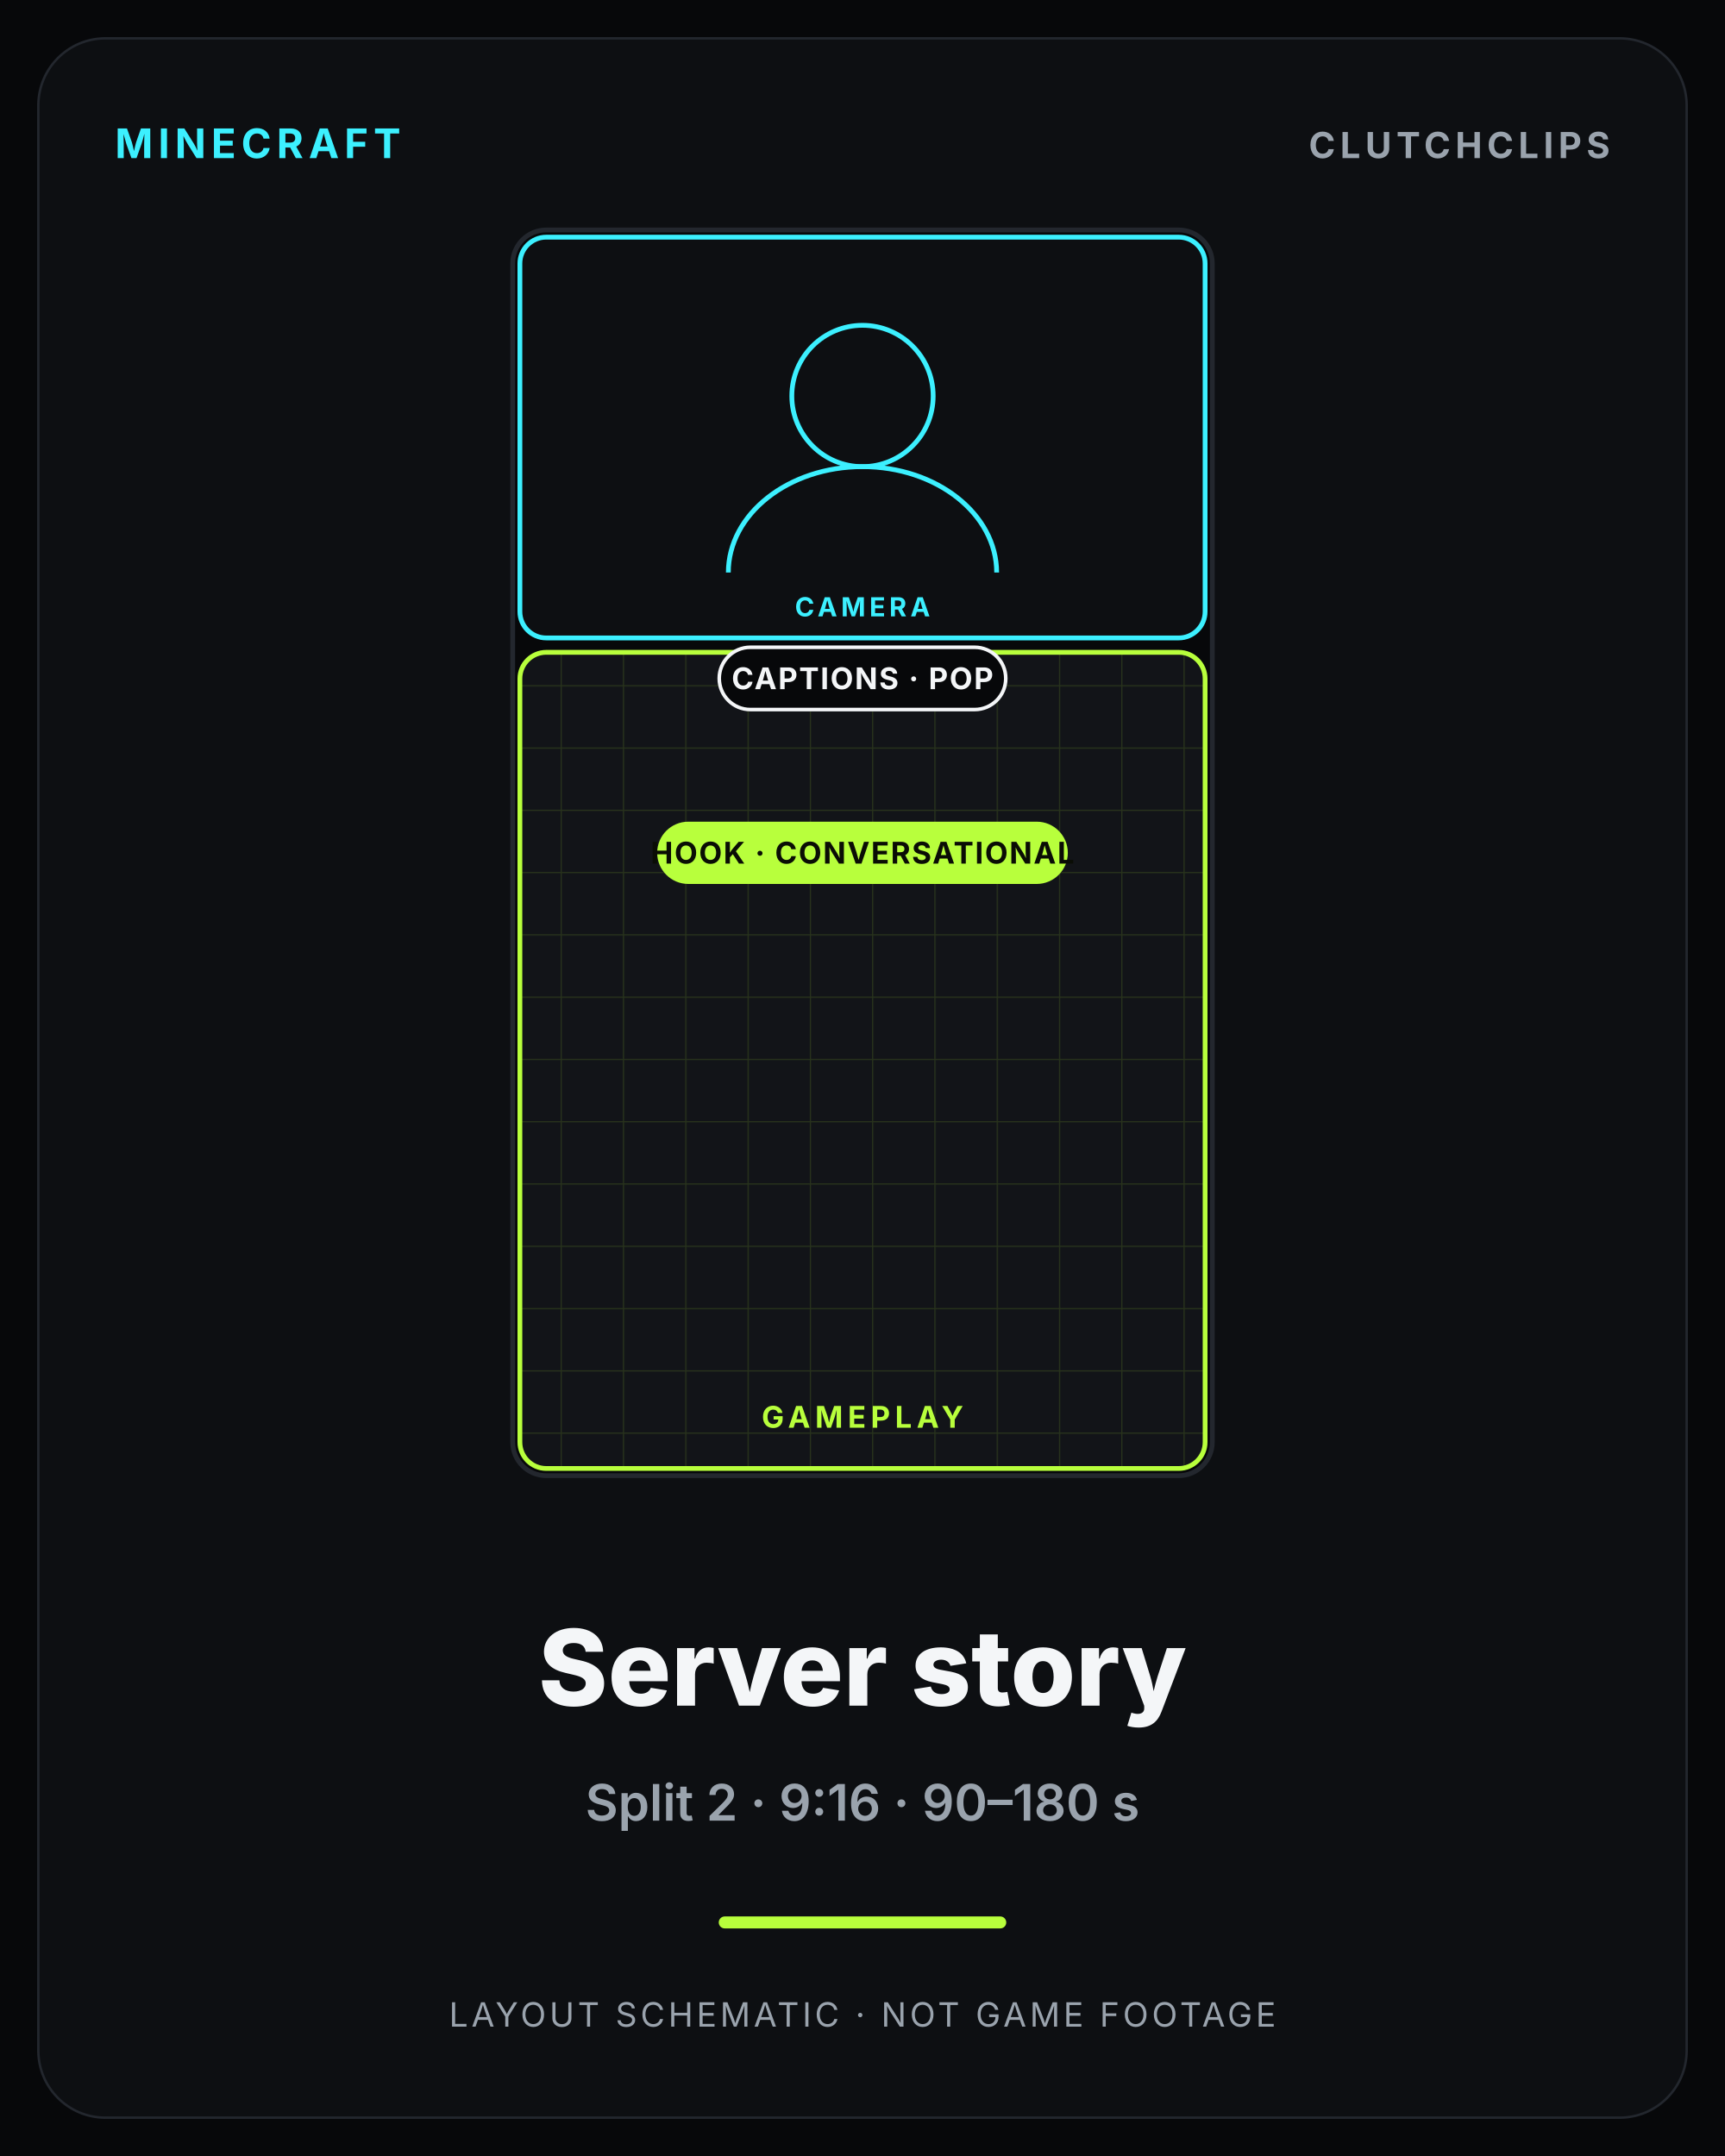
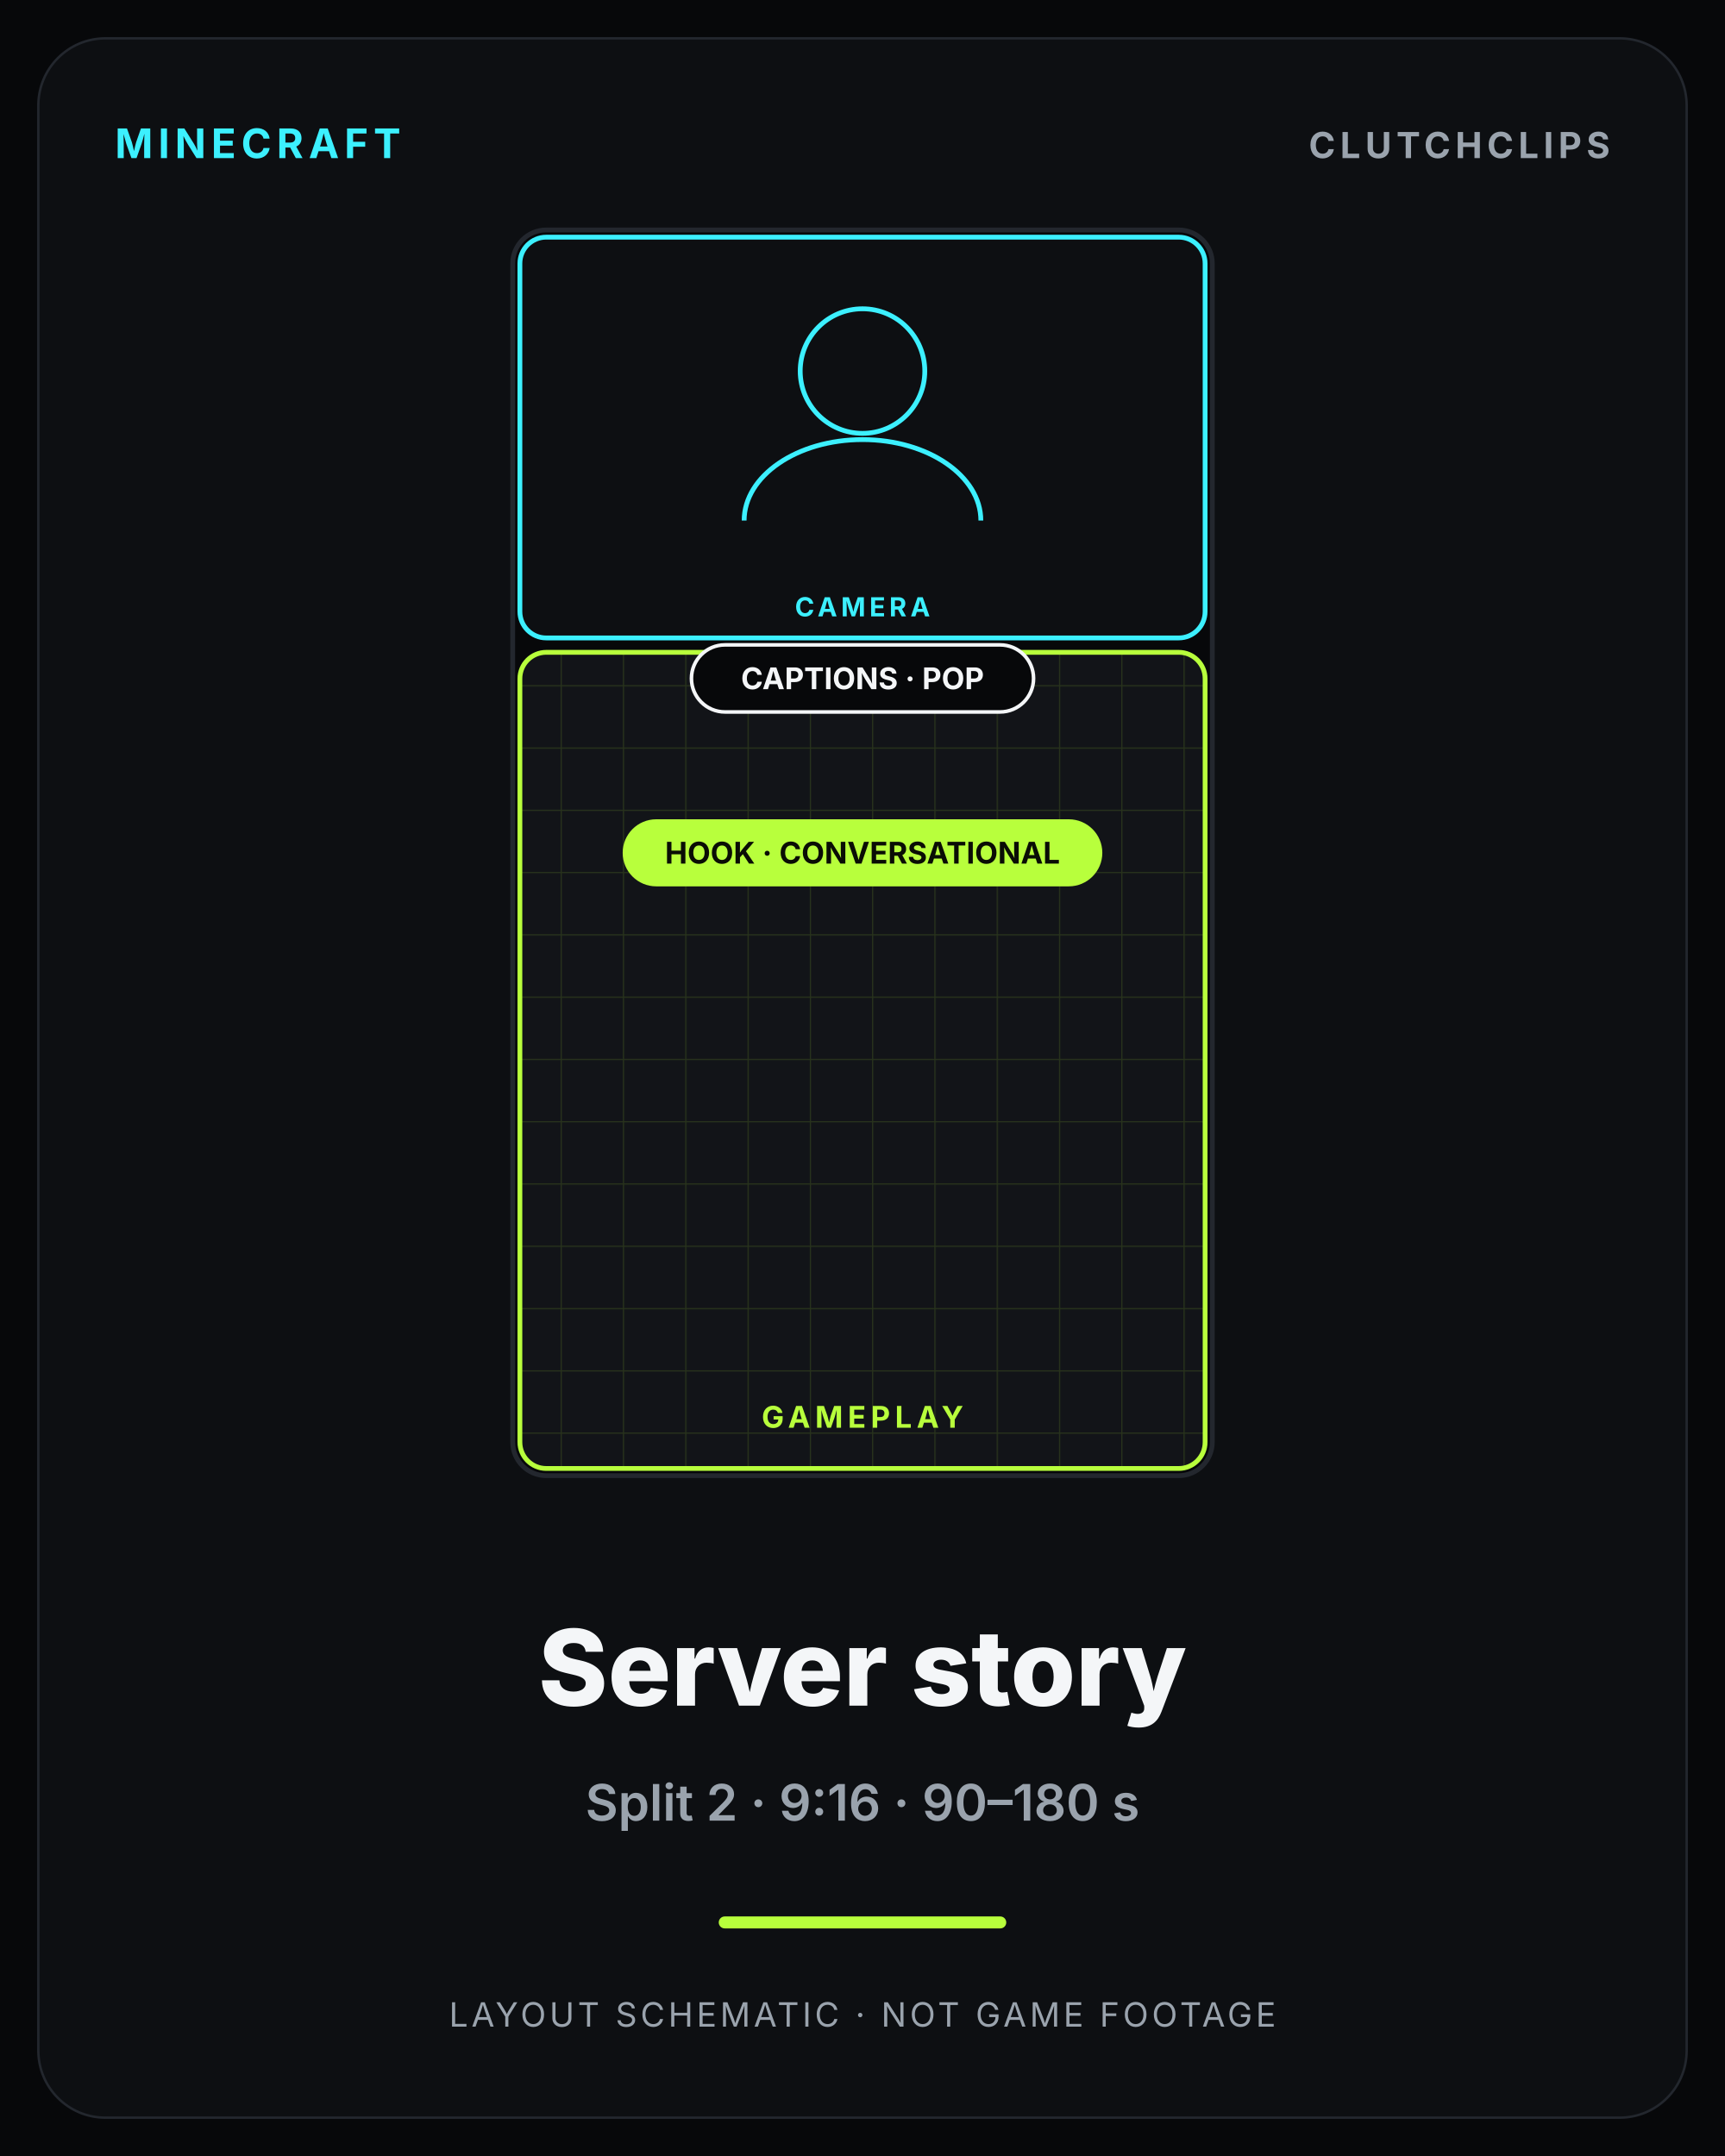
<svg xmlns="http://www.w3.org/2000/svg" viewBox="0 0 720 900" width="720" height="900" role="img" aria-label="Server story: Split 2 layout, 9:16" font-family="Inter, 'Helvetica Neue', Arial, sans-serif">
  <defs>
    <pattern id="grid" width="26" height="26" patternUnits="userSpaceOnUse">
      <path d="M26 0H0V26" fill="none" stroke="#b8ff3c" stroke-opacity="0.13" stroke-width="1" />
    </pattern>
  </defs>
  <rect width="720" height="900" fill="#07080a" />
  <rect x="16" y="16" width="688" height="868" rx="28" fill="#0d0f12" stroke="#23272e" />
  <text x="48" y="66" font-size="17" font-weight="700" letter-spacing="2.2" fill="#3cf0ff">MINECRAFT</text>
  <text x="672" y="66" text-anchor="end" font-size="15" font-weight="700" letter-spacing="2" fill="#9aa3ad">CLUTCHCLIPS</text>
  <rect x="214" y="96" width="292" height="520" rx="14" fill="#07080a" stroke="#23272e" stroke-width="2" />
  <rect x="217" y="272.3" width="286" height="340.7" rx="11" fill="#121418" />
  <rect x="217" y="272.3" width="286" height="340.7" rx="11" fill="url(#grid)" stroke="#b8ff3c" stroke-width="2" />
  <text x="360" y="596" text-anchor="middle" font-size="12.5" font-weight="700" letter-spacing="2" fill="#b8ff3c">GAMEPLAY</text>
  <rect x="217" y="99" width="286" height="167.3" rx="11" fill="#0d0f12" stroke="#3cf0ff" stroke-width="2" />
-   <circle cx="360" cy="165.3" r="29.5" fill="none" stroke="#3cf0ff" stroke-width="2" />
-   <path d="M304 239a56 44.2 0 0 1 112 0" fill="none" stroke="#3cf0ff" stroke-width="2" />
+   <circle cx="360" cy="154.9" r="26" fill="none" stroke="#3cf0ff" stroke-width="2" />
+   <path d="M310.6 217.3a49.4 33.8 0 0 1 98.8 0" fill="none" stroke="#3cf0ff" stroke-width="2" />
  <text x="360" y="257.3" text-anchor="middle" font-size="11" font-weight="700" letter-spacing="1.6" fill="#3cf0ff">CAMERA</text>
-   <rect x="274.3" y="343" width="171.4" height="26" rx="13" fill="#b8ff3c" />
-   <text x="360" y="360.5" text-anchor="middle" font-size="12.5" font-weight="700" letter-spacing="0.6" fill="#0a0d05">HOOK · CONVERSATIONAL</text>
-   <rect x="300.2" y="270.2" width="119.6" height="26" rx="13" fill="#07080a" stroke="#f4f6f8" stroke-width="1.5" />
-   <text x="360" y="287.7" text-anchor="middle" font-size="12.5" font-weight="700" letter-spacing="0.6" fill="#f4f6f8">CAPTIONS · POP</text>
+   <rect x="259.9" y="342" width="200.2" height="28" rx="14" fill="#b8ff3c" />
+   <text x="360" y="360.5" text-anchor="middle" font-size="12.5" font-weight="700" textLength="172.2" lengthAdjust="spacingAndGlyphs" fill="#0a0d05">HOOK · CONVERSATIONAL</text>
+   <rect x="288.6" y="269.2" width="142.8" height="28" rx="14" fill="#07080a" stroke="#f4f6f8" stroke-width="1.5" />
+   <text x="360" y="287.7" text-anchor="middle" font-size="12.5" font-weight="700" textLength="114.8" lengthAdjust="spacingAndGlyphs" fill="#f4f6f8">CAPTIONS · POP</text>
  <text x="360" y="712" text-anchor="middle" font-size="44" font-weight="800" fill="#f4f6f8">Server story</text>
  <text x="360" y="760" text-anchor="middle" font-size="21" font-weight="600" fill="#9aa3ad">Split 2  ·  9:16  ·  90–180 s</text>
  <rect x="300" y="800" width="120" height="5" rx="2.5" fill="#b8ff3c" />
  <text x="360" y="846" text-anchor="middle" font-size="14" letter-spacing="1.4" fill="#9aa3ad">LAYOUT SCHEMATIC · NOT GAME FOOTAGE</text>
</svg>
